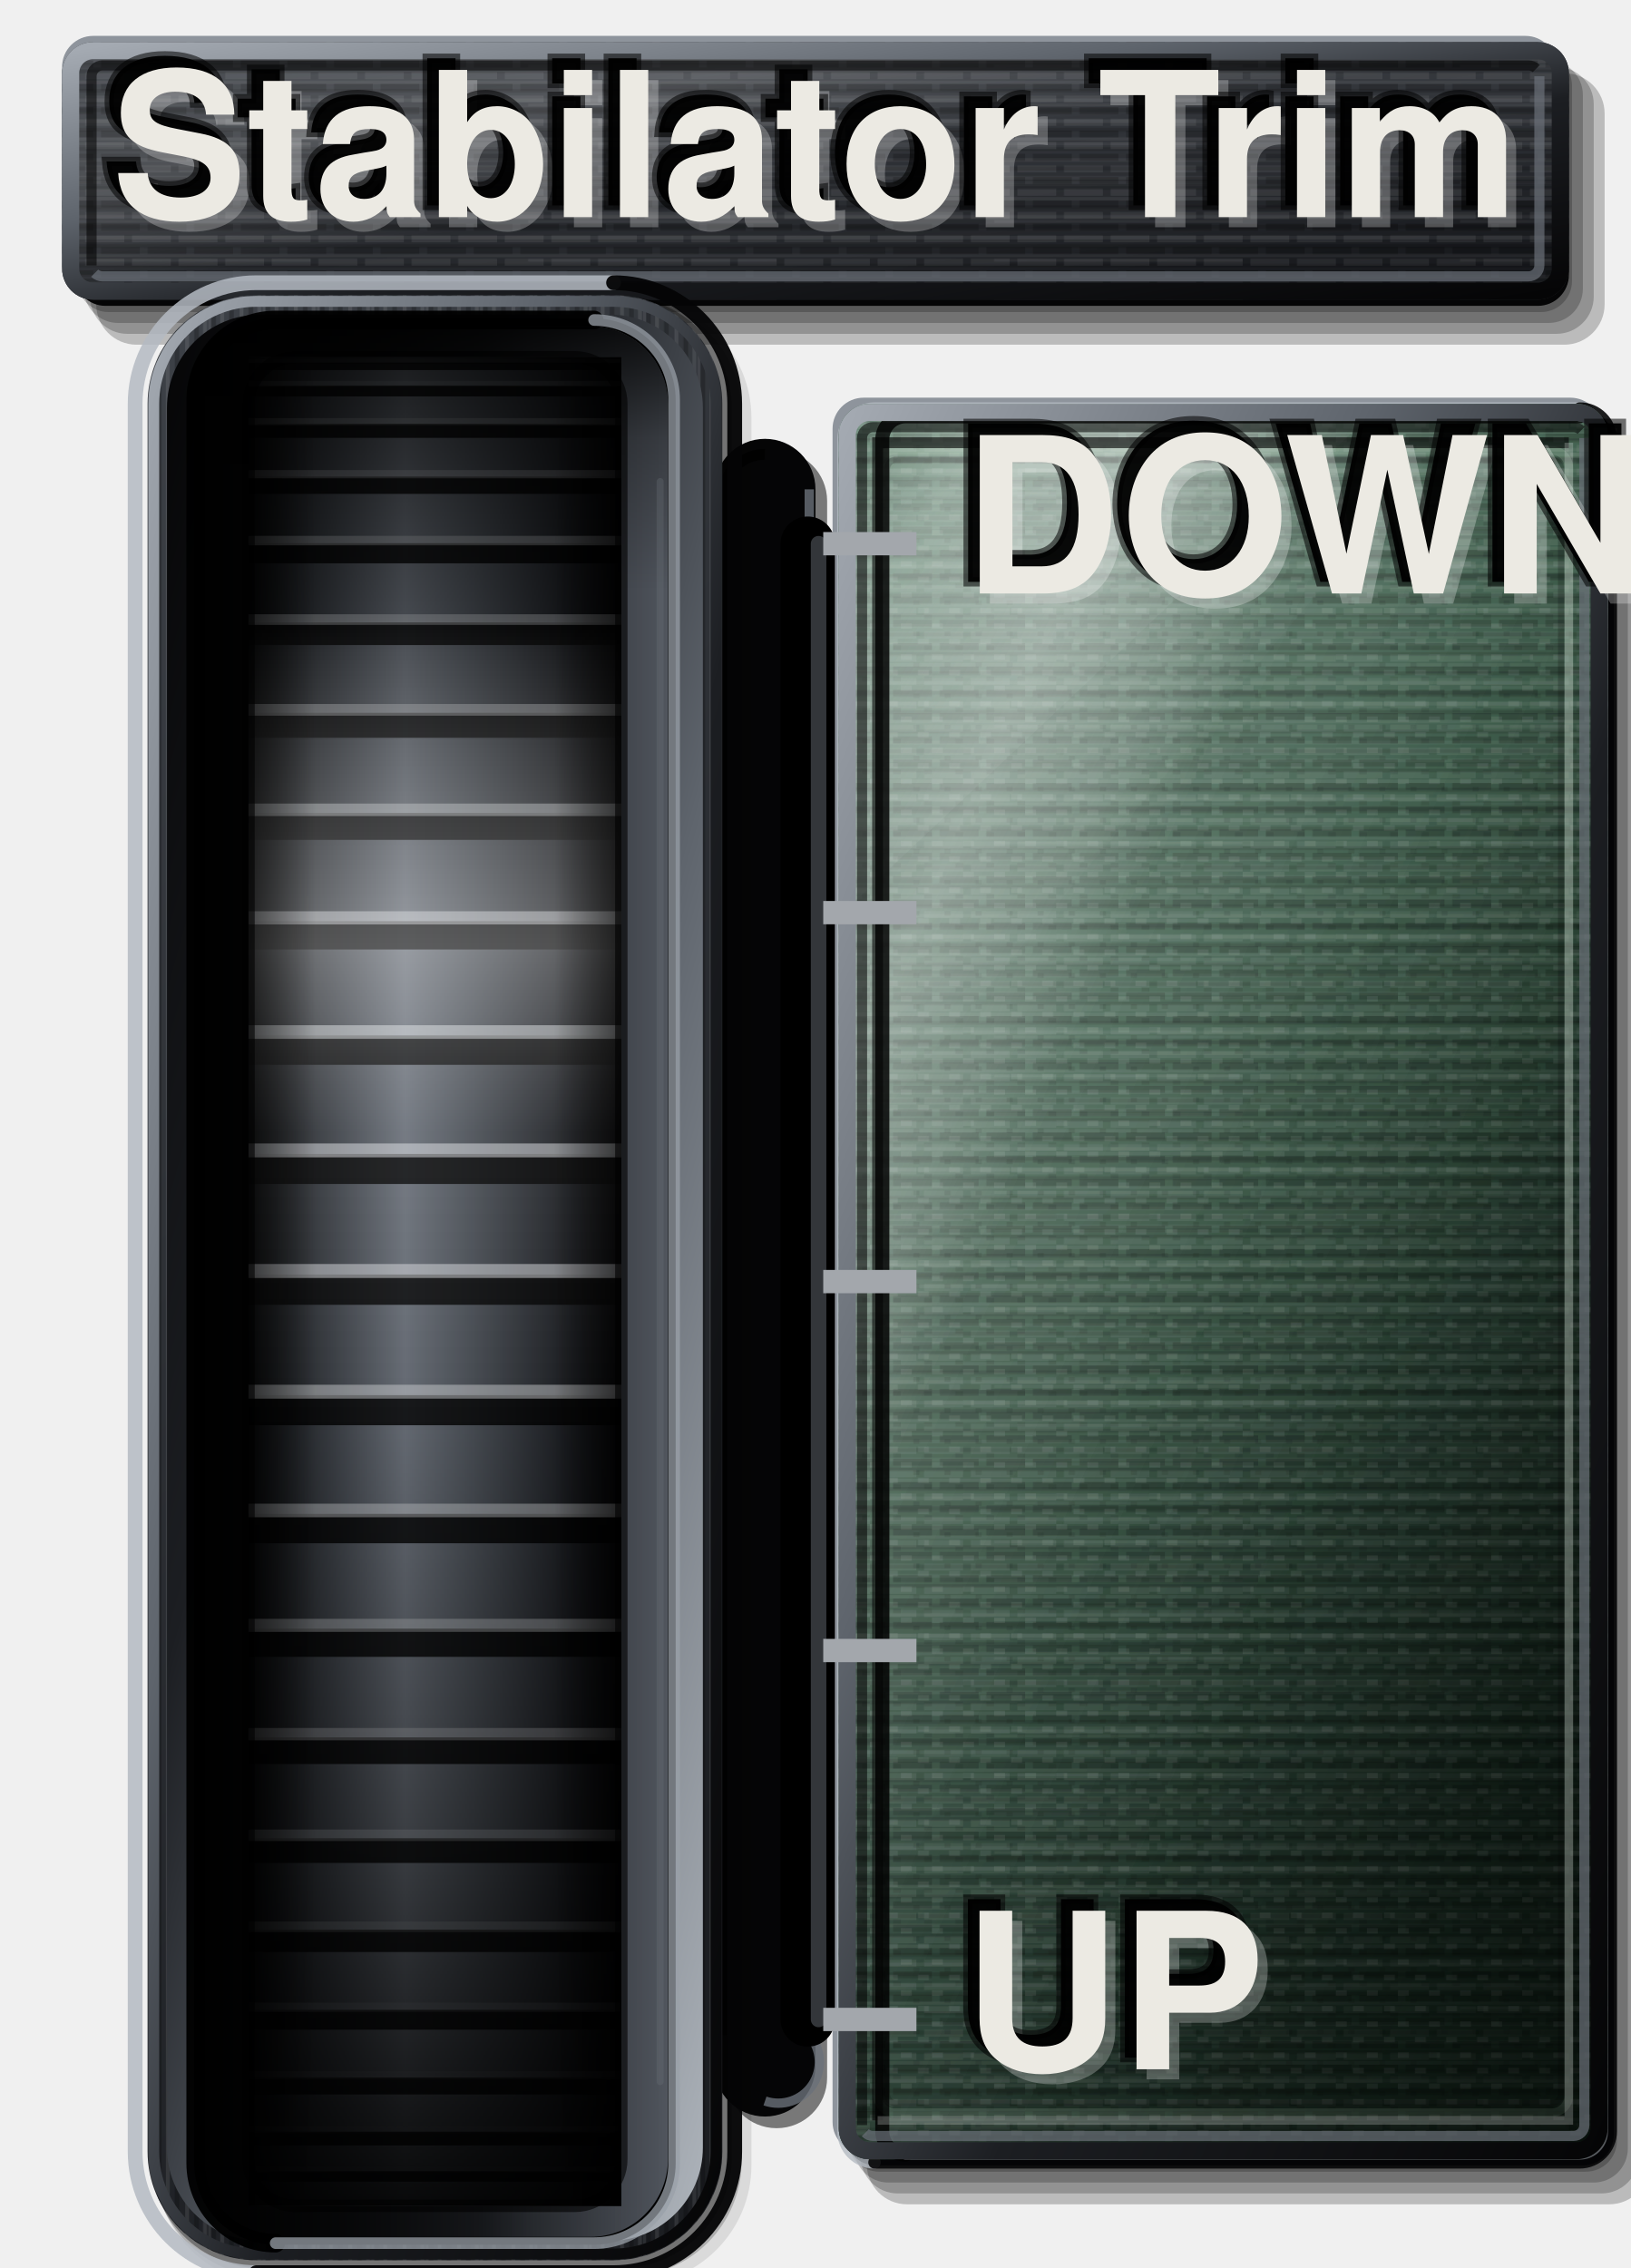
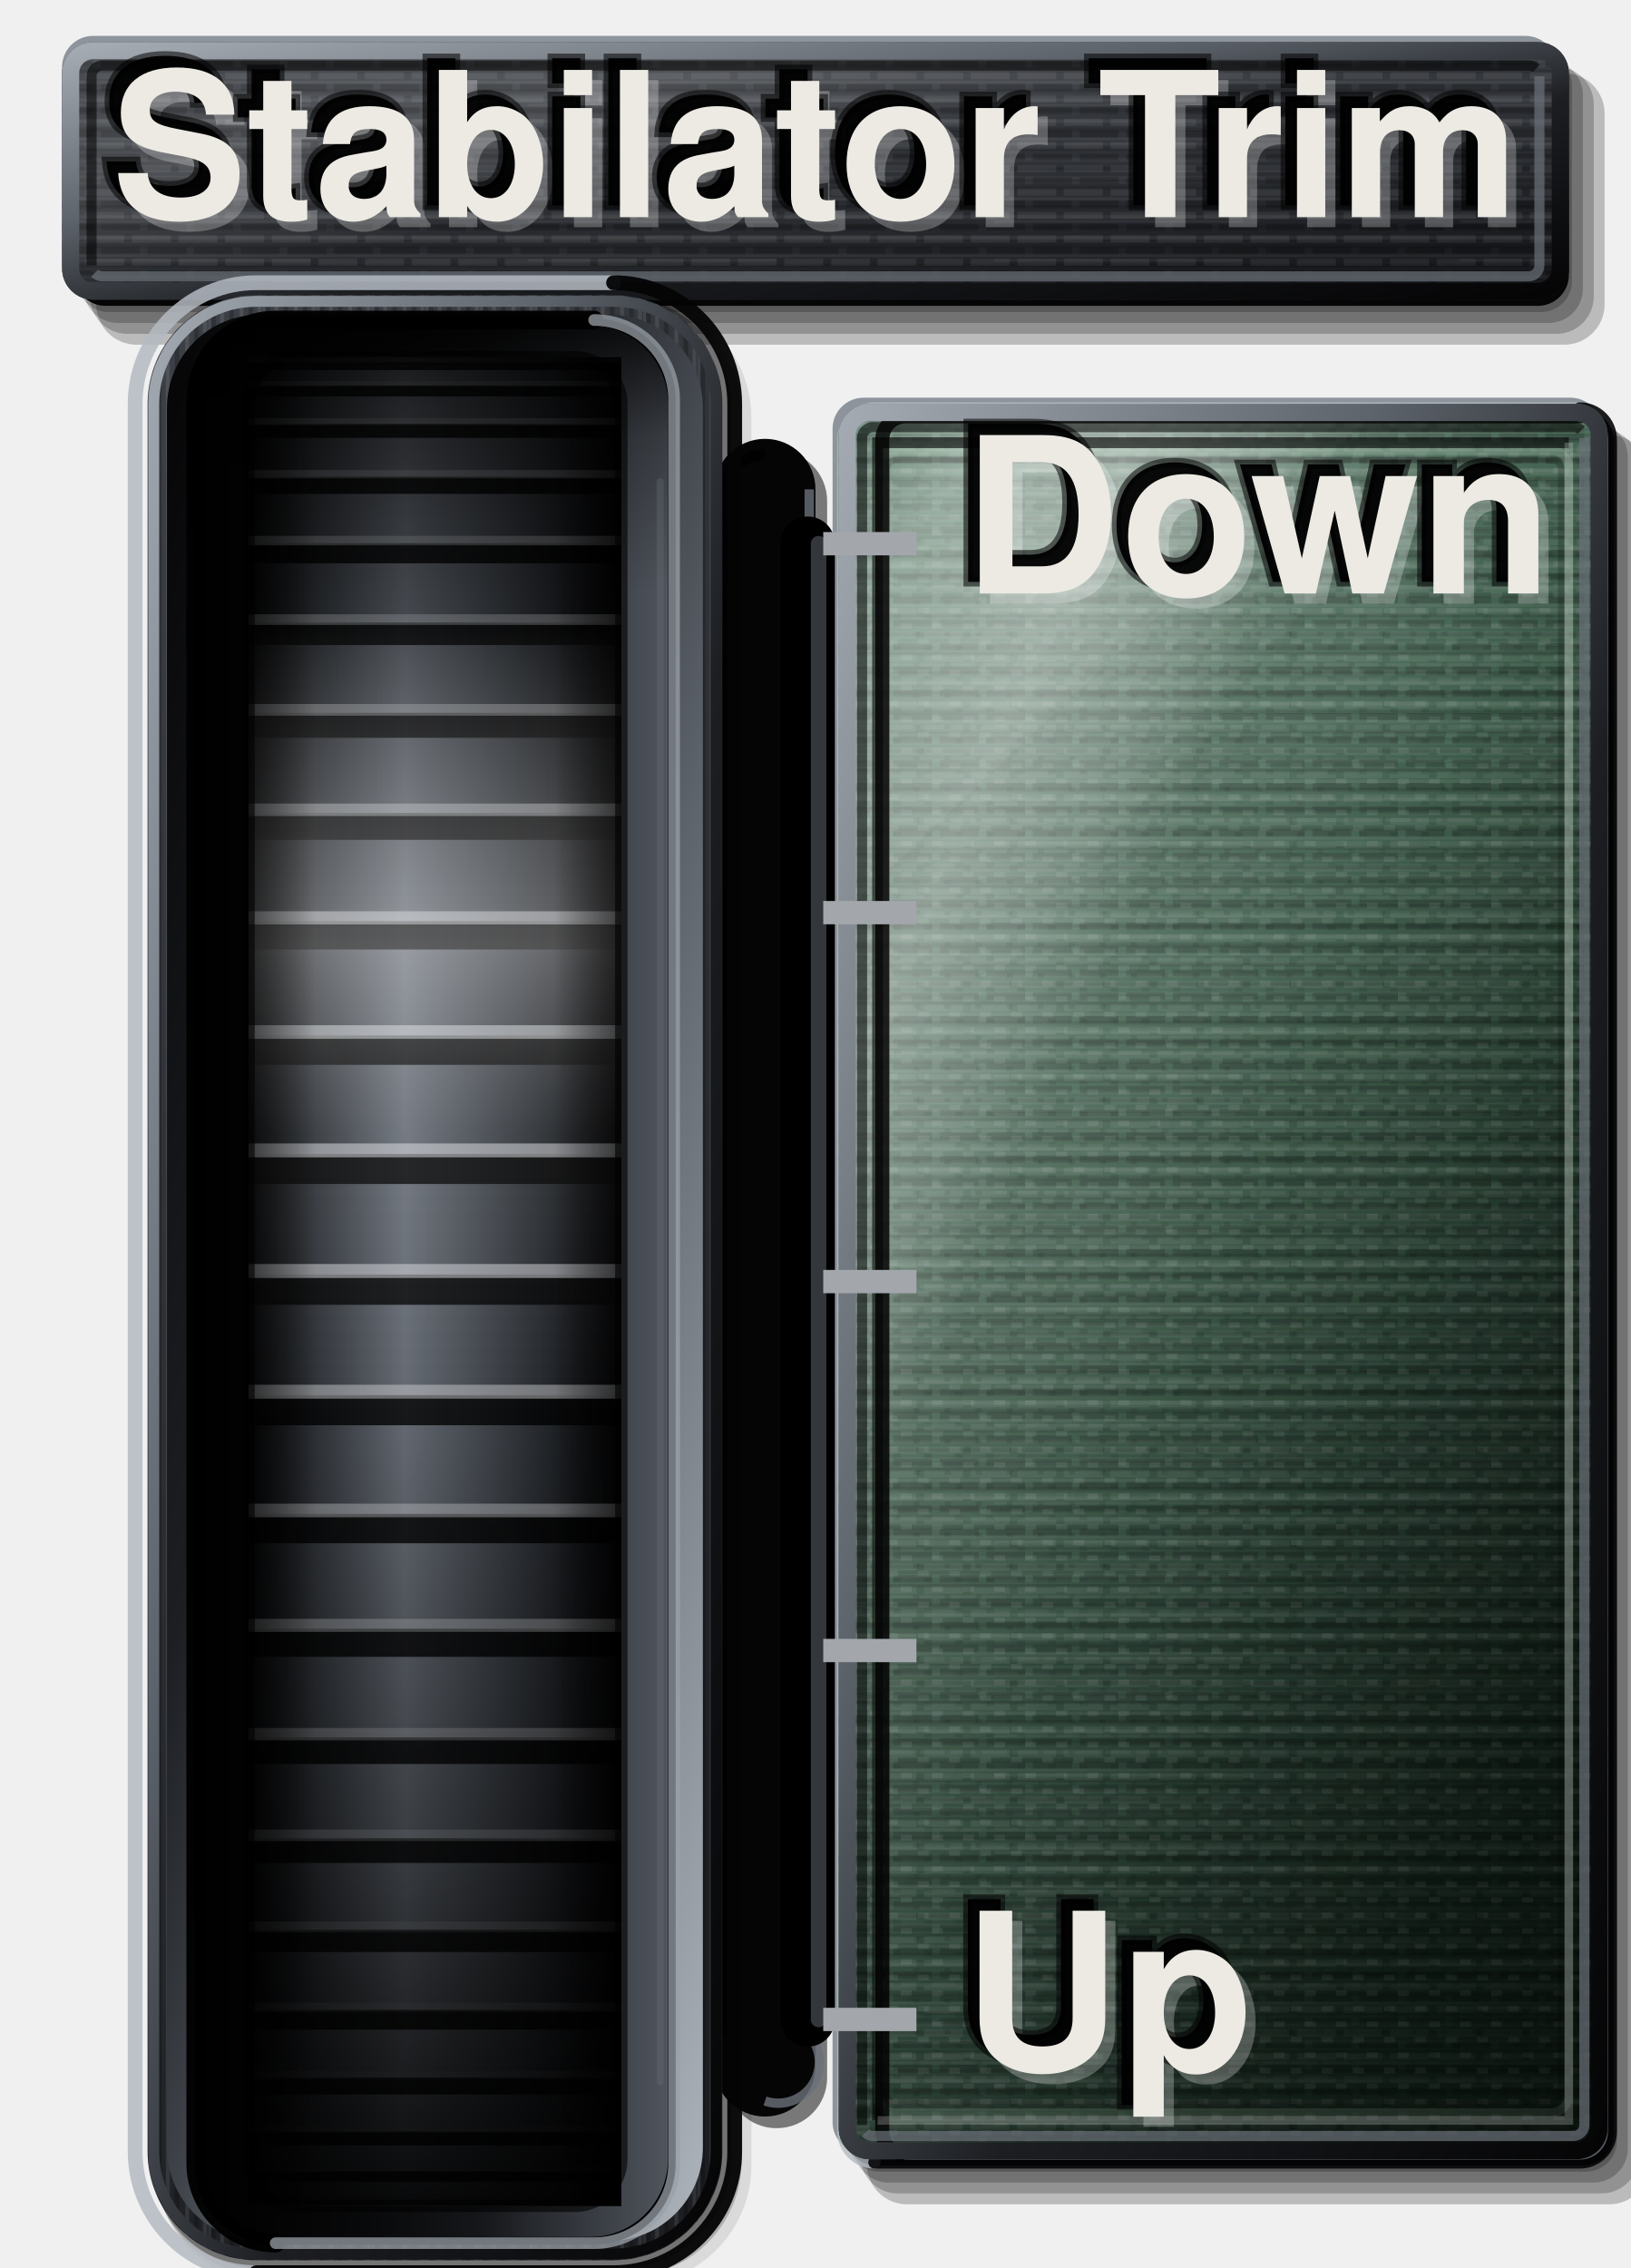
<svg xmlns="http://www.w3.org/2000/svg" viewBox="0 0 210 292" width="210" height="292">
  <defs>
    <linearGradient id="lp" x1="0" y1="0" x2="0.35" y2="1">
      <stop offset="0" stop-color="#3E4248" />
      <stop offset="0.45" stop-color="#2E3136" />
      <stop offset="1" stop-color="#1C1E22" />
    </linearGradient>
    <pattern id="pt" width="6" height="3" patternUnits="userSpaceOnUse">
      <path d="M0 0.75H4M5 0.75H6" stroke="#FFFFFF" stroke-opacity="0.07" stroke-width="0.9" />
      <path d="M1 2.25H6" stroke="#000" stroke-opacity="0.2" stroke-width="0.9" />
    </pattern>
    <linearGradient id="sx" x1="0" y1="0" x2="1" y2="0">
      <stop offset="0" stop-color="#000" stop-opacity="0.95" />
      <stop offset="0.35" stop-color="#000" stop-opacity="0.6" />
      <stop offset="0.7" stop-color="#000" stop-opacity="0.1" />
      <stop offset="1" stop-color="#000" stop-opacity="0" />
    </linearGradient>
    <linearGradient id="sy" x1="0" y1="0" x2="0" y2="1">
      <stop offset="0" stop-color="#000" stop-opacity="0.85" />
      <stop offset="0.06" stop-color="#000" stop-opacity="0.3" />
      <stop offset="0.14" stop-color="#000" stop-opacity="0" />
    </linearGradient>
    <linearGradient id="cf" x1="0" y1="0" x2="1" y2="1">
      <stop offset="0" stop-color="#A4AAB2" />
      <stop offset="0.35" stop-color="#5E646C" />
      <stop offset="0.6" stop-color="#1C1E22" />
      <stop offset="1" stop-color="#050506" />
    </linearGradient>
    <pattern id="bg" width="7" height="60" patternUnits="userSpaceOnUse">
      <path d="M0.6 0V60M3.1 0V60M5.4 0V60" stroke="#FFFFFF" stroke-opacity="0.09" stroke-width="0.5" />
      <path d="M1.8 0V60M4.3 0V60M6.5 0V60" stroke="#000" stroke-opacity="0.22" stroke-width="0.6" />
      <path d="M2.5 6V38M6 22V58" stroke="#FFFFFF" stroke-opacity="0.07" stroke-width="0.4" />
    </pattern>
    <pattern id="bh" width="60" height="5" patternUnits="userSpaceOnUse">
      <path d="M0 0.6H60M0 2.9H60" stroke="#FFFFFF" stroke-opacity="0.06" stroke-width="0.45" />
      <path d="M0 1.7H60M0 4.2H60" stroke="#000" stroke-opacity="0.16" stroke-width="0.5" />
      <path d="M8 3.5H40" stroke="#FFFFFF" stroke-opacity="0.05" stroke-width="0.4" />
    </pattern>
    <linearGradient id="sh" x1="0" y1="0" x2="1" y2="1">
      <stop offset="0" stop-color="#FFFFFF" stop-opacity="0.04" />
      <stop offset="0.28" stop-color="#FFFFFF" stop-opacity="0.16" />
      <stop offset="0.5" stop-color="#FFFFFF" stop-opacity="0.02" />
      <stop offset="0.8" stop-color="#000" stop-opacity="0.06" />
      <stop offset="1" stop-color="#000" stop-opacity="0.22" />
    </linearGradient>
    <linearGradient id="s" x1="0" y1="0" x2="1" y2="0">
      <stop offset="0" stop-color="#0B0C0E" />
      <stop offset="0.6" stop-color="#1C1E22" />
      <stop offset="1" stop-color="#50555D" />
    </linearGradient>
    <linearGradient id="gn" x1="0" y1="0" x2="0.35" y2="1">
      <stop offset="0" stop-color="#4C8F62" />
      <stop offset="0.45" stop-color="#3F7A52" />
      <stop offset="1" stop-color="#244A31" />
    </linearGradient>
    <linearGradient id="cb" x1="0" y1="0" x2="1" y2="1">
      <stop offset="0" stop-color="#050506" />
      <stop offset=".35" stop-color="#1C1E22" />
      <stop offset=".62" stop-color="#5E646C" />
      <stop offset="1" stop-color="#AEB4BB" />
    </linearGradient>
    <linearGradient id="sf" x1="0" y1="0" x2="1" y2="0">
      <stop offset="0" stop-color="#000" />
      <stop offset=".3" stop-color="#050506" />
      <stop offset=".78" stop-color="#0E0F11" />
      <stop offset="1" stop-color="#1C1E22" />
    </linearGradient>
    <linearGradient id="wtc" gradientUnits="userSpaceOnUse" x1="0" y1="46" x2="0" y2="284">
      <stop offset="0" stop-color="#000" stop-opacity=".75" />
      <stop offset=".14" stop-color="#000" stop-opacity=".35" />
      <stop offset=".32" stop-color="#FFF" stop-opacity=".3" />
      <stop offset=".42" stop-color="#FFF" stop-opacity=".07" />
      <stop offset=".58" stop-color="#000" stop-opacity=".08" />
      <stop offset=".8" stop-color="#000" stop-opacity=".45" />
      <stop offset="1" stop-color="#000" stop-opacity=".92" />
    </linearGradient>
    <clipPath id="wtc">
      <rect x="32" y="46" width="48" height="238" rx="6" />
    </clipPath>
    <linearGradient id="w" gradientUnits="userSpaceOnUse" x1="32" y1="0" x2="80" y2="0">
      <stop offset="0" stop-color="#08090A" />
      <stop offset=".22" stop-color="#3A3E44" />
      <stop offset=".42" stop-color="#6B717A" />
      <stop offset=".6" stop-color="#4A4F56" />
      <stop offset=".85" stop-color="#1C1E22" />
      <stop offset="1" stop-color="#050506" />
    </linearGradient>
    <linearGradient id="wtx" gradientUnits="userSpaceOnUse" x1="32" y1="0" x2="80" y2="0">
      <stop offset="0" stop-color="#000" stop-opacity=".55" />
      <stop offset=".18" stop-color="#000" stop-opacity="0" />
      <stop offset=".82" stop-color="#000" stop-opacity="0" />
      <stop offset="1" stop-color="#000" stop-opacity=".6" />
    </linearGradient>
  </defs>
  <path d="M13.99 7.02H198.41A4 4 0 0 1 202.41 11.02V36.18A4 4 0 0 1 198.41 40.18H13.99A4 4 0 0 1 9.99 36.18V11.02A4 4 0 0 1 13.99 7.02Z" fill="#000" fill-opacity="0.22" />
  <path d="M15.19 7.82H199.41A4.4 4.4 0 0 1 203.81 12.22V37.18A4.4 4.4 0 0 1 199.41 41.58H15.19A4.4 4.4 0 0 1 10.79 37.18V12.22A4.4 4.4 0 0 1 15.19 7.82Z" fill="#000" fill-opacity="0.22" />
  <path d="M16.39 8.62H200.41A4.8 4.8 0 0 1 205.21 13.42V38.18A4.8 4.8 0 0 1 200.41 42.98H16.39A4.8 4.8 0 0 1 11.59 38.18V13.42A4.8 4.8 0 0 1 16.39 8.62Z" fill="#000" fill-opacity="0.22" />
  <path d="M17.59 9.42H201.41A5.2 5.2 0 0 1 206.61 14.62V39.18A5.2 5.2 0 0 1 201.41 44.38H17.59A5.2 5.2 0 0 1 12.39 39.18V14.62A5.2 5.2 0 0 1 17.59 9.42Z" fill="#000" fill-opacity="0.22" />
  <path d="M11.99 4.62H196.41A4 4 0 0 1 200.41 8.62V33.78A4 4 0 0 1 196.41 37.78H11.99A4 4 0 0 1 7.99 33.78V8.62A4 4 0 0 1 11.99 4.62Z" fill="#8E949C" />
  <path d="M13.59 6.22H198.01A4 4 0 0 1 202.01 10.22V35.38A4 4 0 0 1 198.01 39.38H13.59A4 4 0 0 1 9.59 35.38V10.22A4 4 0 0 1 13.59 6.22Z" fill="#050506" />
  <path d="M12 5.42H198A4 4 0 0 1 202 9.42V34.58A4 4 0 0 1 198 38.58H12A4 4 0 0 1 8 34.58V9.42A4 4 0 0 1 12 5.42Z" fill="url(#lp)" />
  <path d="M12 5.42H198A4 4 0 0 1 202 9.42V34.58A4 4 0 0 1 198 38.58H12A4 4 0 0 1 8 34.58V9.42A4 4 0 0 1 12 5.42Z" fill="url(#bh)" />
  <path d="M12 5.42H198A4 4 0 0 1 202 9.42V34.58A4 4 0 0 1 198 38.58H12A4 4 0 0 1 8 34.58V9.42A4 4 0 0 1 12 5.42Z" fill="url(#pt)" />
  <path d="M12 5.42H198A4 4 0 0 1 202 9.42V34.58A4 4 0 0 1 198 38.58H12A4 4 0 0 1 8 34.58V9.42A4 4 0 0 1 12 5.42Z" fill="url(#sh)" />
  <path d="M12 6.52H198A2.9 2.9 0 0 1 200.9 9.42V34.58A2.9 2.9 0 0 1 198 37.48H12A2.9 2.9 0 0 1 9.1 34.58V9.42A2.9 2.9 0 0 1 12 6.52Z" fill="none" stroke="url(#cf)" stroke-width="2.2" />
  <path d="M11.79 34.18V9.82A1.4 1.4 0 0 1 13.19 8.42H196.81A1.4 1.4 0 0 1 197.81 8.83" fill="none" stroke="#000" stroke-opacity="0.55" stroke-width="1.3" />
  <path d="M198.21 9.82V34.18A1.4 1.4 0 0 1 196.81 35.58H13.19A1.4 1.4 0 0 1 12.19 35.17" fill="none" stroke="#6B717A" stroke-opacity="0.7" stroke-width="1.3" />
  <path d="M100 58H100A6.5 6.5 0 0 1 106.5 64.5V267.5A6.5 6.5 0 0 1 100 274H100A6.5 6.5 0 0 1 93.5 267.5V64.5A6.5 6.5 0 0 1 100 58Z" fill="#000" fill-opacity="0.5" />
  <path d="M98.5 56.5H98.5A6.5 6.5 0 0 1 105 63V266A6.5 6.5 0 0 1 98.5 272.5H98.5A6.5 6.5 0 0 1 92 266V63A6.5 6.5 0 0 1 98.5 56.5Z" fill="#050506" />
  <path d="M93.2 262V63A5.3 5.3 0 0 1 98.5 58.5" fill="none" stroke="#000" stroke-opacity="0.8" stroke-width="1.4" />
  <path d="M104.2 63V262A5.3 5.3 0 0 1 98.5 270.5" fill="none" stroke="#6B717A" stroke-opacity="0.8" stroke-width="1.2" />
  <path d="M113.2 53.6H204.2A4 4 0 0 1 208.2 57.6V275.6A4 4 0 0 1 204.2 279.6H113.2A4 4 0 0 1 109.2 275.6V57.6A4 4 0 0 1 113.2 53.6Z" fill="#000" fill-opacity="0.22" />
  <path d="M114.4 54.4H205.2A4.4 4.4 0 0 1 209.6 58.8V276.6A4.4 4.4 0 0 1 205.2 281H114.4A4.4 4.4 0 0 1 110 276.6V58.8A4.4 4.4 0 0 1 114.4 54.4Z" fill="#000" fill-opacity="0.22" />
  <path d="M115.6 55.2H206.2A4.8 4.8 0 0 1 211 60V277.6A4.8 4.8 0 0 1 206.2 282.4H115.6A4.8 4.8 0 0 1 110.8 277.6V60A4.8 4.8 0 0 1 115.6 55.2Z" fill="#000" fill-opacity="0.22" />
  <path d="M116.8 56H207.2A5.2 5.2 0 0 1 212.4 61.2V278.6A5.2 5.2 0 0 1 207.2 283.8H116.8A5.2 5.2 0 0 1 111.6 278.6V61.2A5.2 5.2 0 0 1 116.8 56Z" fill="#000" fill-opacity="0.22" />
  <path d="M111.2 51.2H202.2A4 4 0 0 1 206.2 55.2V273.2A4 4 0 0 1 202.2 277.2H111.2A4 4 0 0 1 107.2 273.2V55.2A4 4 0 0 1 111.2 51.2Z" fill="#8E949C" />
  <path d="M112.8 52.8H203.8A4 4 0 0 1 207.8 56.8V274.8A4 4 0 0 1 203.8 278.8H112.8A4 4 0 0 1 108.8 274.8V56.8A4 4 0 0 1 112.8 52.8Z" fill="#050506" />
  <path d="M203.4 52.6H112.6A4 4 0 0 0 108.6 56.6V274.4A4 4 0 0 0 112.6 278.4" fill="none" stroke="#B4BAC2" stroke-opacity="0.8" stroke-width="1.6" stroke-linecap="round" />
  <path d="M203.4 52.6A4 4 0 0 1 207.4 56.6V274.4A4 4 0 0 1 203.4 278.4H112.6" fill="none" stroke="#050506" stroke-opacity="0.9" stroke-width="1.6" stroke-linecap="round" />
  <path d="M112 52H203A4 4 0 0 1 207 56V274A4 4 0 0 1 203 278H112A4 4 0 0 1 108 274V56A4 4 0 0 1 112 52Z" fill="url(#lp)" />
  <path d="M112 52H203A4 4 0 0 1 207 56V274A4 4 0 0 1 203 278H112A4 4 0 0 1 108 274V56A4 4 0 0 1 112 52Z" fill="url(#gn)" fill-opacity=".52" />
  <path d="M112 52H203A4 4 0 0 1 207 56V274A4 4 0 0 1 203 278H112A4 4 0 0 1 108 274V56A4 4 0 0 1 112 52Z" fill="url(#bh)" />
  <path d="M112 52H203A4 4 0 0 1 207 56V274A4 4 0 0 1 203 278H112A4 4 0 0 1 108 274V56A4 4 0 0 1 112 52Z" fill="url(#pt)" />
  <path d="M112 52H203A4 4 0 0 1 207 56V274A4 4 0 0 1 203 278H112A4 4 0 0 1 108 274V56A4 4 0 0 1 112 52Z" fill="url(#sh)" />
  <defs>
    <clipPath id="pc">
      <path d="M112 52H203A4 4 0 0 1 207 56V274A4 4 0 0 1 203 278H112A4 4 0 0 1 108 274V56A4 4 0 0 1 112 52Z" />
    </clipPath>
    <linearGradient id="gg" x1="0" y1="0" x2="1" y2="1">
      <stop offset="0" stop-color="#FFFFFF" stop-opacity=".0" />
      <stop offset=".14" stop-color="#EAF6EC" stop-opacity=".26" />
      <stop offset=".34" stop-color="#FFFFFF" stop-opacity=".07" />
      <stop offset=".55" stop-color="#FFFFFF" stop-opacity="0" />
    </linearGradient>
    <linearGradient id="gd" x1="0" y1="0" x2="1" y2="1">
      <stop offset=".5" stop-color="#000" stop-opacity="0" />
      <stop offset="1" stop-color="#06180D" stop-opacity=".45" />
    </linearGradient>
    <pattern id="gk" width="4" height="4" patternUnits="userSpaceOnUse">
      <path d="M0 .6H1.4M2.2 2.6H3.6" stroke="#FFFFFF" stroke-opacity=".08" stroke-width=".7" />
      <path d="M1.6 1.6H2.4M3 3.4H4" stroke="#000" stroke-opacity=".1" stroke-width=".6" />
    </pattern>
  </defs>
  <g data-paint="" clip-path="url(#pc)">
    <path d="M112 52H203A4 4 0 0 1 207 56V274A4 4 0 0 1 203 278H112A4 4 0 0 1 108 274V56A4 4 0 0 1 112 52Z" fill="url(#gd)" />
    <path d="M112 52H203A4 4 0 0 1 207 56V274A4 4 0 0 1 203 278H112A4 4 0 0 1 108 274V56A4 4 0 0 1 112 52Z" fill="url(#gk)" />
    <path d="M108 52H190L108 150Z" fill="url(#gg)" />
    <path d="M108 52H178L108 118Z" fill="#FFFFFF" fill-opacity=".05" />
  </g>
  <path d="M115.2 58H199.8A2.2 2.2 0 0 1 202 60.2V269.8A2.2 2.2 0 0 1 199.8 272H115.2A2.2 2.2 0 0 1 113 269.8V60.2A2.2 2.2 0 0 1 115.2 58Z" fill="none" stroke="#B9DCC1" stroke-opacity=".2" stroke-width="1.1" />
  <path d="M115.2 59.2H199.8A1.2 1.2 0 0 1 201 60.4V269.6A1.2 1.2 0 0 1 199.8 270.8H115.2A1.2 1.2 0 0 1 114.2 269.6V60.4A1.2 1.2 0 0 1 115.2 59.2Z" fill="none" stroke="#000" stroke-opacity=".22" stroke-width=".8" />
  <defs>
    <linearGradient id="sw" gradientUnits="objectBoundingBox" x1="0" y1="0" x2="1" y2="1">
      <stop offset="0" stop-color="#FFF" stop-opacity=".02" />
      <stop offset=".2" stop-color="#FFF" stop-opacity=".2" />
      <stop offset=".34" stop-color="#FFF" stop-opacity=".03" />
      <stop offset=".62" stop-color="#000" stop-opacity=".05" />
      <stop offset="1" stop-color="#000" stop-opacity=".3" />
    </linearGradient>
  </defs>
  <path d="M112 52H203A4 4 0 0 1 207 56V274A4 4 0 0 1 203 278H112A4 4 0 0 1 108 274V56A4 4 0 0 1 112 52Z" fill="url(#sw)" />
  <path d="M112 52H203A4 4 0 0 1 207 56V274A4 4 0 0 1 203 278H112A4 4 0 0 1 108 274V56A4 4 0 0 1 112 52Z" fill="url(#sw)" />
  <path d="M203.4 53.6H116.6A3 3 0 0 0 113.6 56.6V274.4A3 3 0 0 0 116.6 277.4" fill="none" stroke="#000" stroke-opacity="0.8" stroke-width="1.8" stroke-linecap="round" />
  <path d="M203.4 53.6A3 3 0 0 1 206.4 56.6V274.4A3 3 0 0 1 203.4 277.4H116.6" fill="none" stroke="#9AA0A8" stroke-opacity="0.55" stroke-width="1.3" stroke-linecap="round" />
  <path d="M109 274V56A3 3 0 0 1 112 53H203" fill="none" stroke="#FFF" stroke-opacity=".38" stroke-width="1.2" />
  <path d="M206 56V274A3 3 0 0 1 203 277H112" fill="none" stroke="#000" stroke-opacity=".7" stroke-width="1.4" />
  <path d="M113 273V57H202" fill="none" stroke="#000" stroke-opacity=".6" stroke-width="1.4" />
  <path d="M202 57V273H113" fill="none" stroke="#FFF" stroke-opacity=".22" stroke-width="1.1" />
  <path d="M112 53.1H203A2.9 2.9 0 0 1 205.9 56V274A2.9 2.9 0 0 1 203 276.9H112A2.9 2.9 0 0 1 109.1 274V56A2.9 2.9 0 0 1 112 53.1Z" fill="none" stroke="url(#cf)" stroke-width="2.2" />
  <path d="M111 273.6V56.4A1.4 1.4 0 0 1 112.4 55H202.6A1.4 1.4 0 0 1 203.59 55.41" fill="none" stroke="#000" stroke-opacity="0.55" stroke-width="1.3" />
  <path d="M204 56.4V273.6A1.4 1.4 0 0 1 202.6 275H112.4A1.4 1.4 0 0 1 111.41 274.59" fill="none" stroke="#6B717A" stroke-opacity="0.7" stroke-width="1.3" />
  <path d="M35.4 38.45H81.4A15.35 15.35 0 0 1 96.75 53.8V278.8A15.35 15.35 0 0 1 81.4 294.15H35.4A15.35 15.35 0 0 1 20.05 278.8V53.8A15.35 15.35 0 0 1 35.4 38.45Z" fill="#000" fill-opacity="0.09" />
  <path d="M34.6 38.3H80.6A14.9 14.9 0 0 1 95.5 53.2V278.2A14.9 14.9 0 0 1 80.6 293.1H34.6A14.9 14.9 0 0 1 19.7 278.2V53.2A14.9 14.9 0 0 1 34.6 38.3Z" fill="#000" fill-opacity="0.2" />
  <path d="M33.8 38.15H79.8A14.45 14.45 0 0 1 94.25 52.6V277.6A14.45 14.45 0 0 1 79.8 292.05H33.8A14.45 14.45 0 0 1 19.35 277.6V52.6A14.45 14.45 0 0 1 33.8 38.15Z" fill="#000" fill-opacity="0.34" />
  <path d="M79 36.4H33A15.6 15.6 0 0 0 17.4 52V277A15.6 15.6 0 0 0 33 292.6" fill="none" stroke="#B4BAC2" stroke-opacity="0.85" stroke-width="1.9" stroke-linecap="round" />
  <path d="M79 36.4A15.6 15.6 0 0 1 94.6 52V277A15.6 15.6 0 0 1 79 292.6H33" fill="none" stroke="#050506" stroke-opacity="0.95" stroke-width="1.9" stroke-linecap="round" />
  <rect x="19" y="38" width="74" height="253" rx="14" fill="url(#lp)" />
  <rect x="19" y="38" width="74" height="253" rx="14" fill="url(#bg)" />
  <rect x="19.8" y="38.8" width="72.4" height="251.4" rx="13.2" fill="none" stroke="url(#cf)" stroke-width="1.4" />
  <rect x="21.5" y="40.5" width="69" height="248" rx="12" fill="url(#cb)" />
  <rect x="25" y="41" width="62" height="248" rx="10.5" fill="#000" />
  <rect x="26" y="42" width="60" height="246" rx="10" fill="url(#s)" />
  <rect x="26" y="42" width="60" height="246" rx="10" fill="url(#sx)" />
  <rect x="26" y="42" width="60" height="246" rx="10" fill="url(#sy)" />
  <path d="M76.5 41.2H35.5A10.3 10.3 0 0 0 25.2 51.5V278.5A10.3 10.3 0 0 0 35.5 288.8" fill="none" stroke="#000" stroke-opacity="0.95" stroke-width="2.4" stroke-linecap="round" />
  <path d="M76.5 41.2A10.3 10.3 0 0 1 86.8 51.5V278.5A10.3 10.3 0 0 1 76.5 288.8H35.5" fill="none" stroke="#9AA0A8" stroke-opacity="0.75" stroke-width="1.5" stroke-linecap="round" />
  <path d="M85 62V268" stroke="#6B717A" stroke-opacity=".3" stroke-width="0.9" stroke-linecap="round" />
  <g clip-path="url(#wtc)">
    <rect x="32" y="46" width="48" height="238" fill="url(#w)" />
    <g stroke="#000" stroke-opacity=".78">
      <path d="M32 47.16H80" stroke-width="0.97" />
      <path d="M32 50.33H80" stroke-width="1.41" />
      <path d="M32 55.46H80" stroke-width="1.83" />
      <path d="M32 62.47H80" stroke-width="2.23" />
      <path d="M32 71.23H80" stroke-width="2.59" />
      <path d="M32 81.59H80" stroke-width="2.93" />
      <path d="M32 93.38H80" stroke-width="3.22" />
      <path d="M32 106.4H80" stroke-width="3.46" />
      <path d="M32 120.42H80" stroke-width="3.65" />
      <path d="M32 135.2H80" stroke-width="3.79" />
      <path d="M32 150.5H80" stroke-width="3.87" />
      <path d="M32 166.04H80" stroke-width="3.9" />
      <path d="M32 181.56H80" stroke-width="3.87" />
      <path d="M32 196.8H80" stroke-width="3.78" />
      <path d="M32 211.5H80" stroke-width="3.63" />
      <path d="M32 225.4H80" stroke-width="3.43" />
      <path d="M32 238.26H80" stroke-width="3.18" />
      <path d="M32 249.88H80" stroke-width="2.88" />
      <path d="M32 260.04H80" stroke-width="2.55" />
      <path d="M32 268.57H80" stroke-width="2.17" />
      <path d="M32 275.33H80" stroke-width="1.77" />
      <path d="M32 280.21H80" stroke-width="1.35" />
    </g>
    <g stroke="#E4E7EA">
      <path d="M32 46.48H80" stroke-width="0.51" stroke-opacity="0.07" />
      <path d="M32 49.39H80" stroke-width="0.7" stroke-opacity="0.13" />
      <path d="M32 54.28H80" stroke-width="0.89" stroke-opacity="0.2" />
      <path d="M32 61.05H80" stroke-width="1.06" stroke-opacity="0.25" />
      <path d="M32 69.6H80" stroke-width="1.22" stroke-opacity="0.31" />
      <path d="M32 79.77H80" stroke-width="1.37" stroke-opacity="0.36" />
      <path d="M32 91.39H80" stroke-width="1.5" stroke-opacity="0.4" />
      <path d="M32 104.26H80" stroke-width="1.61" stroke-opacity="0.44" />
      <path d="M32 118.17H80" stroke-width="1.69" stroke-opacity="0.46" />
      <path d="M32 132.87H80" stroke-width="1.75" stroke-opacity="0.48" />
      <path d="M32 148.11H80" stroke-width="1.79" stroke-opacity="0.5" />
      <path d="M32 163.64H80" stroke-width="1.8" stroke-opacity="0.5" />
      <path d="M32 179.18H80" stroke-width="1.79" stroke-opacity="0.45" />
      <path d="M32 194.47H80" stroke-width="1.75" stroke-opacity="0.4" />
      <path d="M32 209.26H80" stroke-width="1.68" stroke-opacity="0.34" />
      <path d="M32 223.27H80" stroke-width="1.59" stroke-opacity="0.28" />
      <path d="M32 236.29H80" stroke-width="1.48" stroke-opacity="0.23" />
      <path d="M32 248.07H80" stroke-width="1.35" stroke-opacity="0.17" />
      <path d="M32 258.43H80" stroke-width="1.2" stroke-opacity="0.12" />
      <path d="M32 267.19H80" stroke-width="1.04" stroke-opacity="0.08" />
      <path d="M32 274.19H80" stroke-width="0.86" stroke-opacity="0.06" />
      <path d="M32 279.31H80" stroke-width="0.68" stroke-opacity="0.06" />
    </g>
    <rect x="32" y="46" width="48" height="238" fill="url(#wtc)" />
    <rect x="32" y="46" width="48" height="238" fill="url(#wtx)" />
  </g>
  <rect x="32" y="46" width="48" height="238" rx="6" fill="none" stroke="#000" stroke-opacity=".6" stroke-width="1.6" />
  <path d="M104 70V260" stroke="#000" stroke-width="7" stroke-linecap="round" />
  <path d="M105.4 70V260" stroke="#555A61" stroke-opacity="0.6" stroke-width="2" stroke-linecap="round" />
  <line x1="106" y1="70" x2="118" y2="70" stroke="#A3A7AC" stroke-width="3" stroke-linecap="butt" />
  <line x1="106" y1="117.5" x2="118" y2="117.5" stroke="#A3A7AC" stroke-width="3" stroke-linecap="butt" />
  <line x1="106" y1="165" x2="118" y2="165" stroke="#A3A7AC" stroke-width="3" stroke-linecap="butt" />
  <line x1="106" y1="212.5" x2="118" y2="212.5" stroke="#A3A7AC" stroke-width="3" stroke-linecap="butt" />
  <line x1="106" y1="260" x2="118" y2="260" stroke="#A3A7AC" stroke-width="3" stroke-linecap="butt" />
  <text data-decor="" x="106.3" y="23.3" font-size="26" font-family="Helvetica, Arial, sans-serif" font-weight="bold" text-anchor="middle" dominant-baseline="central" fill="#FFFFFF" fill-opacity="0.26">Stabilator Trim</text>
  <text data-decor="" x="103.5" y="20.5" font-size="26" font-family="Helvetica, Arial, sans-serif" font-weight="bold" text-anchor="middle" dominant-baseline="central" fill="#000" fill-opacity="0.95" stroke="#000" stroke-opacity="0.55" stroke-width="1.2">Stabilator Trim</text>
  <text x="105" y="22" font-size="26" font-family="Helvetica, Arial, sans-serif" font-weight="bold" fill="#ECEAE3" text-anchor="middle" dominant-baseline="central">Stabilator Trim</text>
-   <text data-decor="" x="125.3" y="71.3" font-size="28" font-family="Helvetica, Arial, sans-serif" font-weight="bold" text-anchor="start" dominant-baseline="central" textLength="80" lengthAdjust="spacingAndGlyphs" fill="#FFFFFF" fill-opacity="0.26">DOWN</text>
-   <text data-decor="" x="122.5" y="68.5" font-size="28" font-family="Helvetica, Arial, sans-serif" font-weight="bold" text-anchor="start" dominant-baseline="central" textLength="80" lengthAdjust="spacingAndGlyphs" fill="#000" fill-opacity="0.95" stroke="#000" stroke-opacity="0.55" stroke-width="1.2">DOWN</text>
-   <text x="124" y="70" font-size="28" font-family="Helvetica, Arial, sans-serif" font-weight="bold" fill="#ECEAE3" text-anchor="start" dominant-baseline="central" textLength="80" lengthAdjust="spacingAndGlyphs">DOWN</text>
-   <text data-decor="" x="125.3" y="261.3" font-size="28" font-family="Helvetica, Arial, sans-serif" font-weight="bold" text-anchor="start" dominant-baseline="central" fill="#FFFFFF" fill-opacity="0.26">UP</text>
-   <text data-decor="" x="122.5" y="258.5" font-size="28" font-family="Helvetica, Arial, sans-serif" font-weight="bold" text-anchor="start" dominant-baseline="central" fill="#000" fill-opacity="0.95" stroke="#000" stroke-opacity="0.55" stroke-width="1.2">UP</text>
-   <text x="124" y="260" font-size="28" font-family="Helvetica, Arial, sans-serif" font-weight="bold" fill="#ECEAE3" text-anchor="start" dominant-baseline="central">UP</text>
+   <text data-decor="" x="125.3" y="71.3" font-size="28" font-family="Helvetica, Arial, sans-serif" font-weight="bold" text-anchor="start" dominant-baseline="central" fill="#FFFFFF" fill-opacity="0.26">Down</text>
+   <text data-decor="" x="122.5" y="68.5" font-size="28" font-family="Helvetica, Arial, sans-serif" font-weight="bold" text-anchor="start" dominant-baseline="central" fill="#000" fill-opacity="0.95" stroke="#000" stroke-opacity="0.55" stroke-width="1.2">Down</text>
+   <text x="124" y="70" font-size="28" font-family="Helvetica, Arial, sans-serif" font-weight="bold" fill="#ECEAE3" text-anchor="start" dominant-baseline="central">Down</text>
+   <text data-decor="" x="125.3" y="261.3" font-size="28" font-family="Helvetica, Arial, sans-serif" font-weight="bold" text-anchor="start" dominant-baseline="central" fill="#FFFFFF" fill-opacity="0.26">Up</text>
+   <text data-decor="" x="122.5" y="258.5" font-size="28" font-family="Helvetica, Arial, sans-serif" font-weight="bold" text-anchor="start" dominant-baseline="central" fill="#000" fill-opacity="0.95" stroke="#000" stroke-opacity="0.55" stroke-width="1.2">Up</text>
+   <text x="124" y="260" font-size="28" font-family="Helvetica, Arial, sans-serif" font-weight="bold" fill="#ECEAE3" text-anchor="start" dominant-baseline="central">Up</text>
</svg>
